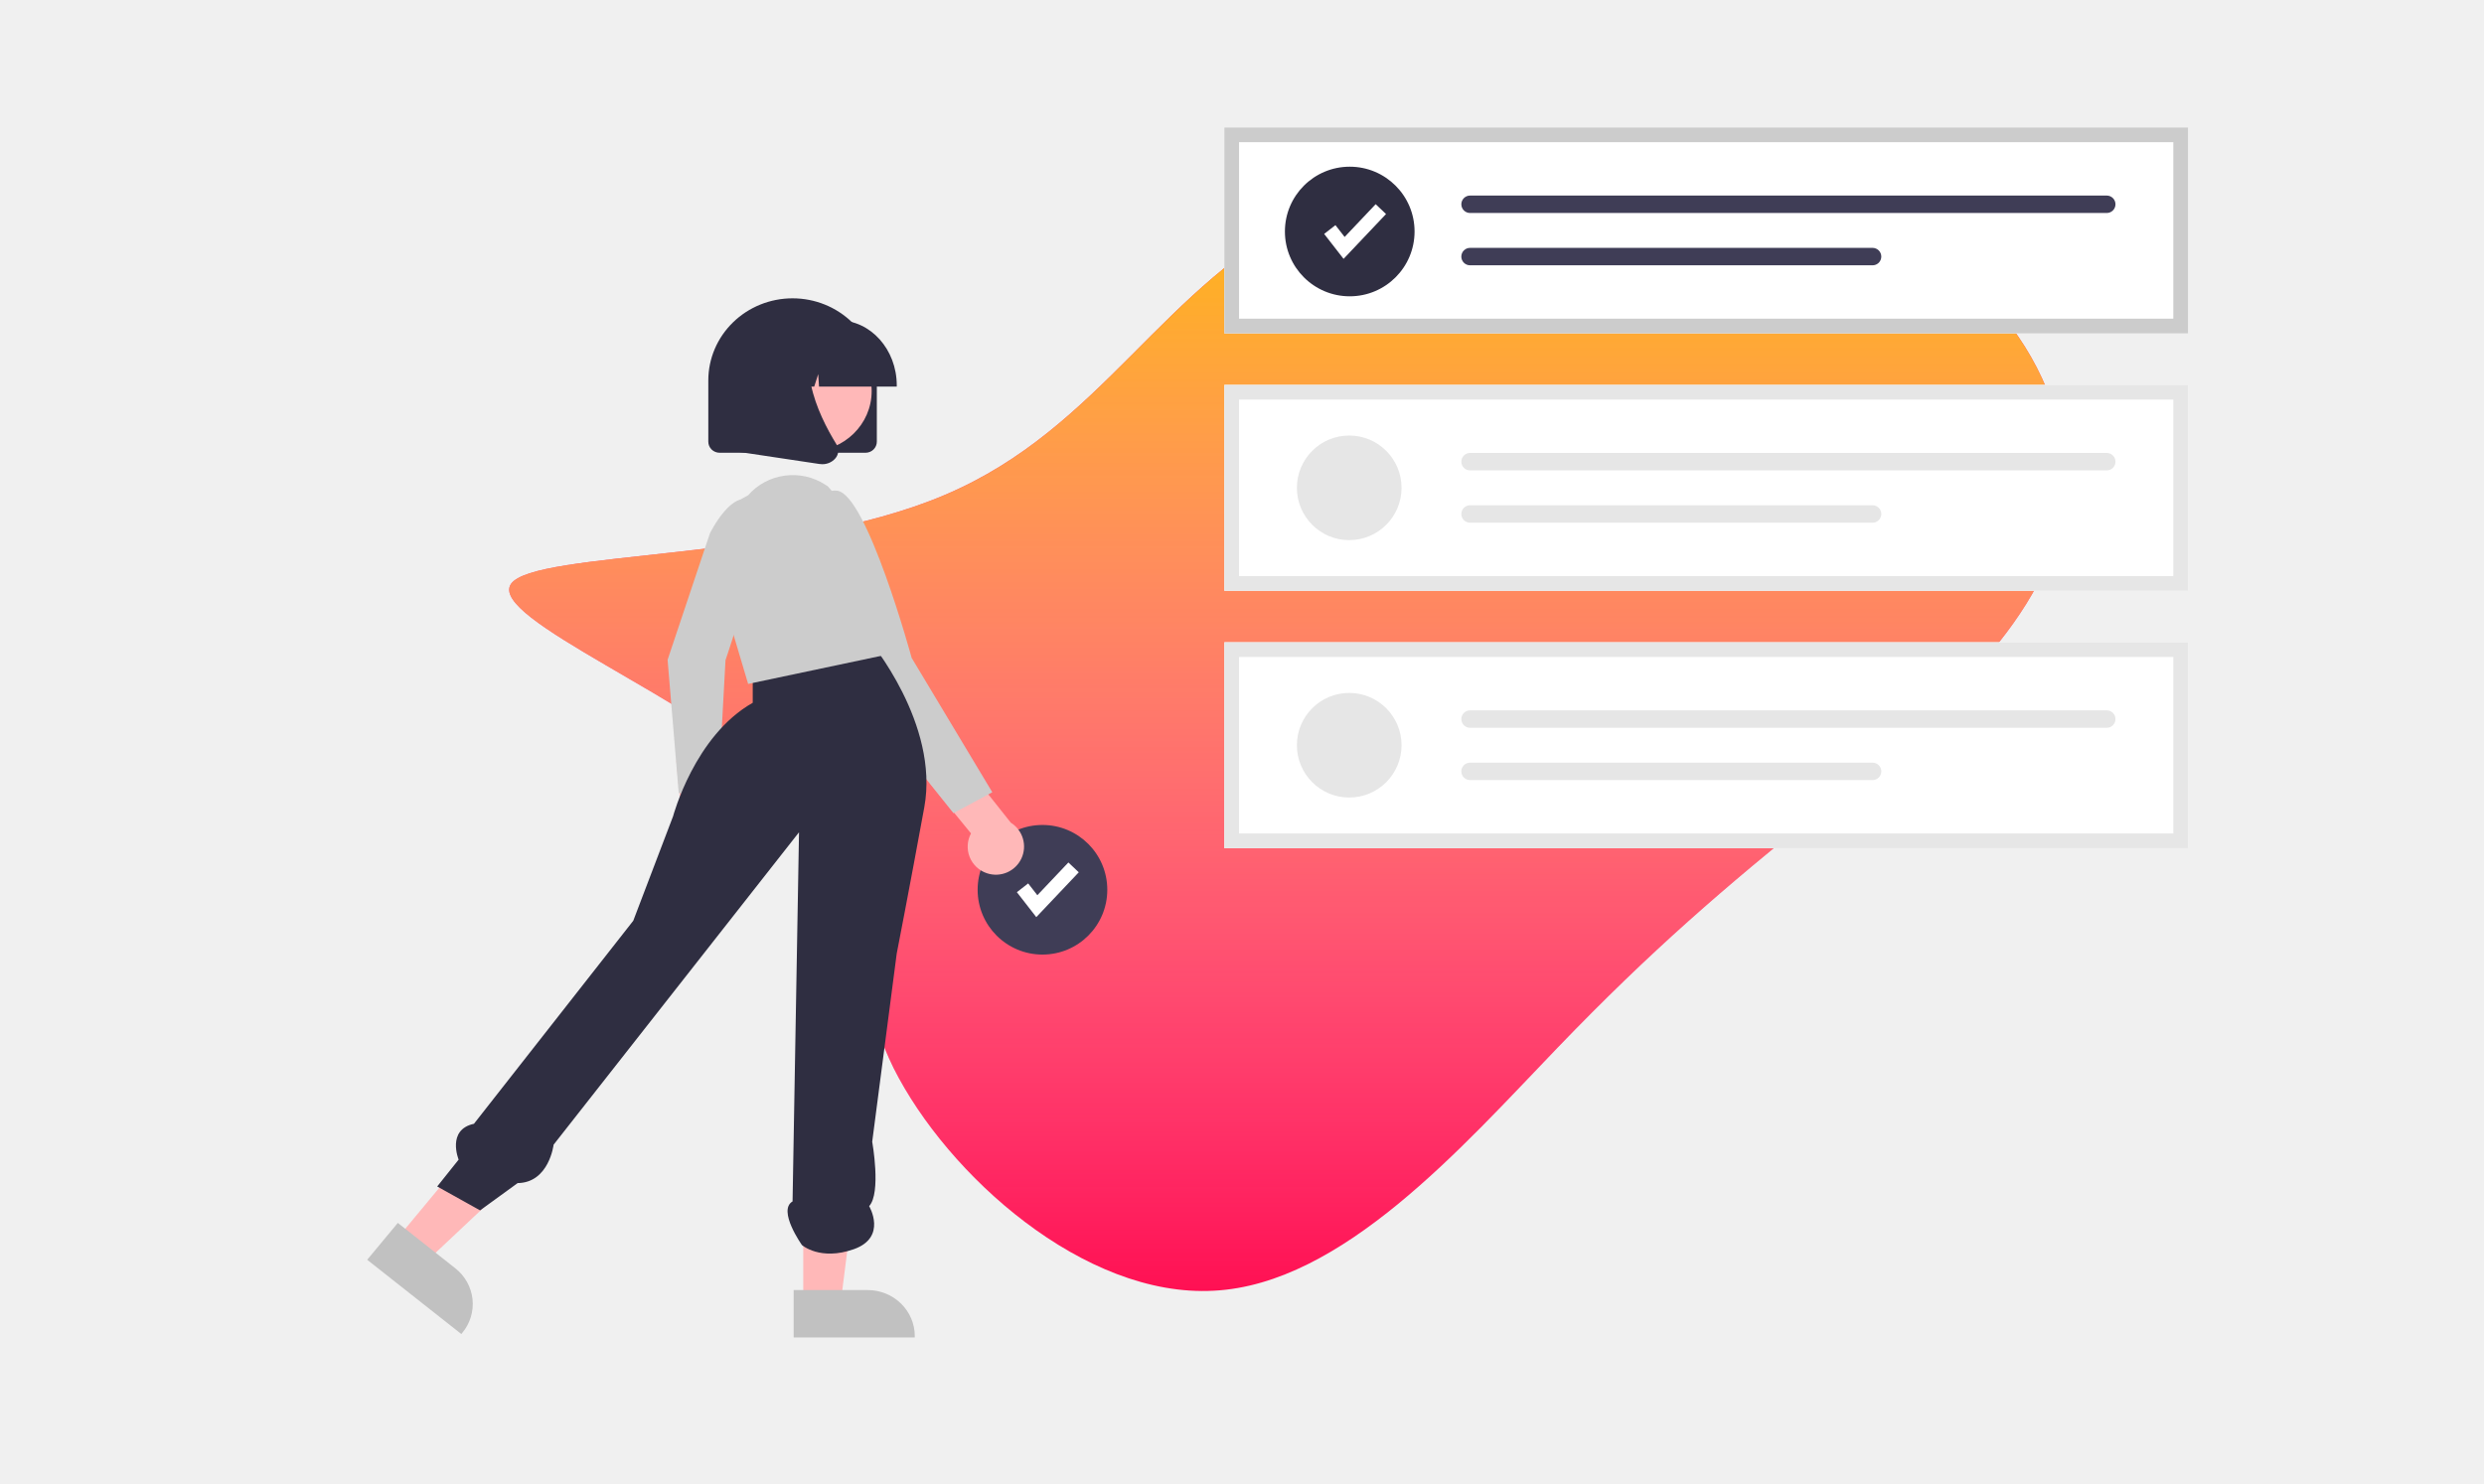
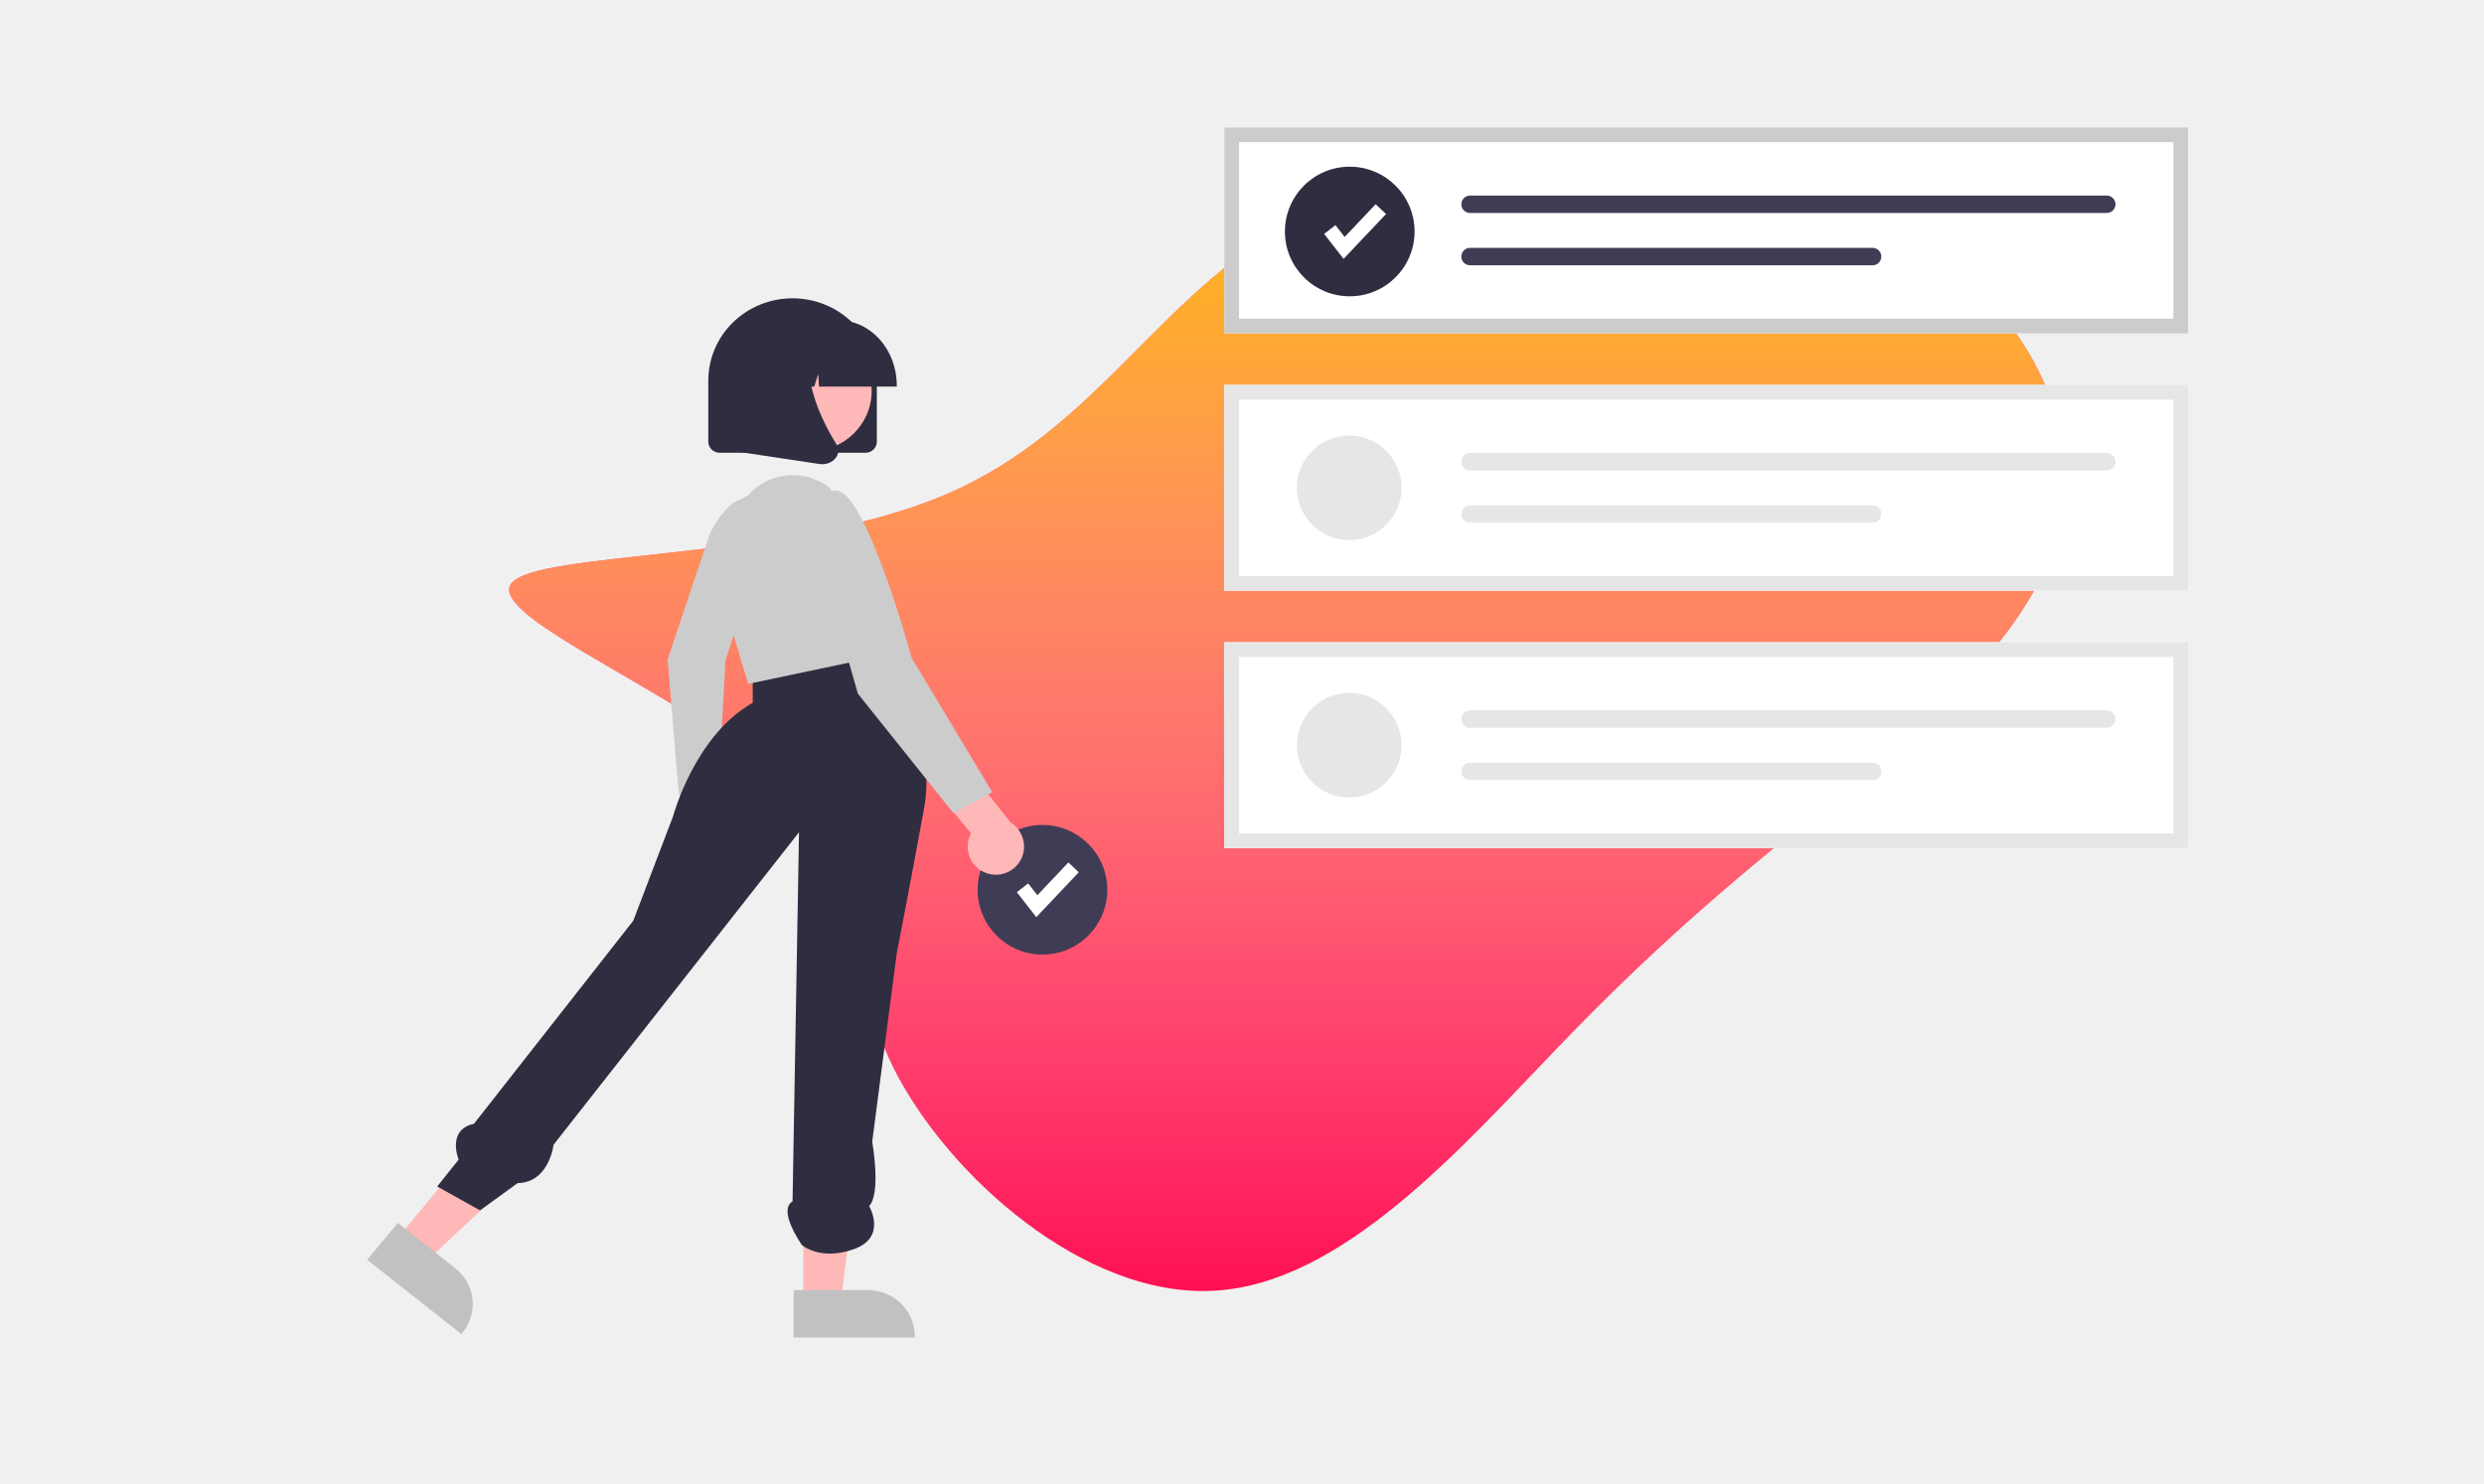
<svg xmlns="http://www.w3.org/2000/svg" width="1013" height="605" viewBox="0 0 1013 605" fill="none">
  <g id="to-do-list">
    <g id="Vector">
      <path d="M756.225 84.677C819.534 111.633 849.943 165.838 840.471 212.718C830.501 259.305 781.15 298.274 742.267 330.504C702.885 362.441 673.972 387.053 635.089 427.487C596.206 467.921 547.353 523.884 495.011 526.521C442.17 529.451 386.338 479.348 364.404 435.691C342.968 392.034 355.929 354.823 319.539 319.956C283.647 285.089 198.902 252.273 208.373 238.209C217.845 224.438 321.533 229.126 385.341 201.877C449.647 174.628 474.074 115.735 534.891 86.435C595.708 57.135 692.417 57.428 756.225 84.677Z" fill="#FF1053" />
      <path d="M756.225 84.677C819.534 111.633 849.943 165.838 840.471 212.718C830.501 259.305 781.15 298.274 742.267 330.504C702.885 362.441 673.972 387.053 635.089 427.487C596.206 467.921 547.353 523.884 495.011 526.521C442.17 529.451 386.338 479.348 364.404 435.691C342.968 392.034 355.929 354.823 319.539 319.956C283.647 285.089 198.902 252.273 208.373 238.209C217.845 224.438 321.533 229.126 385.341 201.877C449.647 174.628 474.074 115.735 534.891 86.435C595.708 57.135 692.417 57.428 756.225 84.677Z" fill="url(#paint0_linear)" />
    </g>
    <g id="List">
      <path id="Vector_2" d="M892.299 136H499.299V52H892.299V136Z" fill="white" />
      <path id="Vector_3" d="M599.505 79.774C598.562 79.774 597.657 80.149 596.99 80.816C596.323 81.483 595.949 82.388 595.949 83.331C595.949 84.274 596.323 85.179 596.99 85.846C597.657 86.513 598.562 86.887 599.505 86.887H859.164C860.106 86.885 861.009 86.509 861.674 85.843C862.339 85.176 862.712 84.272 862.712 83.331C862.712 82.389 862.339 81.486 861.674 80.819C861.009 80.152 860.106 79.777 859.164 79.774H599.505Z" fill="#3F3D56" />
      <path id="Vector_4" d="M599.505 101.113C598.562 101.111 597.657 101.484 596.988 102.149C596.32 102.815 595.943 103.718 595.941 104.662C595.939 105.605 596.312 106.51 596.978 107.179C597.643 107.847 598.547 108.224 599.49 108.226H763.649C764.117 108.226 764.58 108.135 765.012 107.957C765.445 107.778 765.837 107.516 766.168 107.186C766.499 106.856 766.761 106.463 766.941 106.032C767.12 105.6 767.212 105.137 767.212 104.669C767.212 104.202 767.12 103.739 766.941 103.307C766.761 102.875 766.499 102.483 766.168 102.152C765.837 101.822 765.445 101.56 765.012 101.382C764.58 101.203 764.117 101.112 763.649 101.113H599.505Z" fill="#3F3D56" />
      <path id="Vector_5" d="M892.299 136H499.299V52H892.299V136ZM505.299 130H886.299V58H505.299V130Z" fill="#CCCCCC" />
      <path id="Vector_6" d="M892.299 241H499.299V157H892.299V241Z" fill="white" />
      <path id="Vector_7" d="M550.223 220.338C562.008 220.338 571.562 210.785 571.562 199C571.562 187.215 562.008 177.662 550.223 177.662C538.439 177.662 528.885 187.215 528.885 199C528.885 210.785 538.439 220.338 550.223 220.338Z" fill="#E6E6E6" />
      <path id="Vector_8" d="M599.505 184.774C598.562 184.774 597.657 185.149 596.99 185.816C596.323 186.483 595.949 187.388 595.949 188.331C595.949 189.274 596.323 190.179 596.99 190.846C597.657 191.512 598.562 191.887 599.505 191.887H859.164C860.106 191.885 861.009 191.509 861.674 190.843C862.339 190.176 862.712 189.273 862.712 188.331C862.712 187.389 862.339 186.486 861.674 185.819C861.009 185.152 860.106 184.777 859.164 184.774H599.505Z" fill="#E6E6E6" />
      <path id="Vector_9" d="M599.505 206.113C598.562 206.111 597.657 206.484 596.988 207.149C596.32 207.815 595.943 208.718 595.941 209.662C595.939 210.605 596.312 211.51 596.978 212.179C597.643 212.847 598.547 213.224 599.49 213.226H763.649C764.117 213.226 764.58 213.135 765.012 212.957C765.445 212.778 765.837 212.516 766.168 212.186C766.499 211.856 766.761 211.463 766.941 211.032C767.12 210.6 767.212 210.137 767.212 209.669C767.212 209.202 767.12 208.739 766.941 208.307C766.761 207.875 766.499 207.483 766.168 207.152C765.837 206.822 765.445 206.56 765.012 206.382C764.58 206.203 764.117 206.112 763.649 206.113H599.505Z" fill="#E6E6E6" />
      <path id="Vector_10" d="M892.299 241H499.299V157H892.299V241ZM505.299 235H886.299V163H505.299V235Z" fill="#E6E6E6" />
      <path id="Vector_11" d="M892.299 346H499.299V262H892.299V346Z" fill="white" />
      <path id="Vector_12" d="M550.223 325.338C562.008 325.338 571.562 315.785 571.562 304C571.562 292.215 562.008 282.662 550.223 282.662C538.439 282.662 528.885 292.215 528.885 304C528.885 315.785 538.439 325.338 550.223 325.338Z" fill="#E6E6E6" />
      <path id="Vector_13" d="M599.505 289.774C598.562 289.774 597.657 290.149 596.99 290.816C596.323 291.483 595.949 292.388 595.949 293.331C595.949 294.274 596.323 295.179 596.99 295.846C597.657 296.512 598.562 296.887 599.505 296.887H859.164C860.106 296.885 861.009 296.509 861.674 295.843C862.339 295.176 862.712 294.273 862.712 293.331C862.712 292.389 862.339 291.486 861.674 290.819C861.009 290.152 860.106 289.777 859.164 289.774H599.505Z" fill="#E6E6E6" />
      <path id="Vector_14" d="M599.505 311.113C598.562 311.111 597.657 311.484 596.988 312.149C596.32 312.815 595.943 313.718 595.941 314.662C595.939 315.605 596.312 316.51 596.978 317.179C597.643 317.847 598.547 318.224 599.49 318.226H763.649C764.117 318.226 764.58 318.135 765.012 317.957C765.445 317.778 765.837 317.516 766.168 317.186C766.499 316.856 766.761 316.463 766.941 316.032C767.12 315.6 767.212 315.137 767.212 314.669C767.212 314.202 767.12 313.739 766.941 313.307C766.761 312.875 766.499 312.483 766.168 312.152C765.837 311.822 765.445 311.56 765.012 311.382C764.58 311.203 764.117 311.112 763.649 311.113H599.505Z" fill="#E6E6E6" />
      <path id="Vector_15" d="M892.299 346H499.299V262H892.299V346ZM505.299 340H886.299V268H505.299V340Z" fill="#E6E6E6" />
      <g id="Group 1">
        <path id="Vector_16" d="M550.436 120.873C565.037 120.873 576.873 109.037 576.873 94.436C576.873 79.836 565.037 68 550.436 68C535.836 68 524 79.836 524 94.436C524 109.037 535.836 120.873 550.436 120.873Z" fill="#2F2E41" />
        <path id="Vector_17" d="M547.917 105.595L540.005 95.422L544.606 91.843L548.353 96.66L561.009 83.299L565.242 87.309L547.917 105.595Z" fill="white" />
      </g>
    </g>
+     <g id="Body">
+       <path id="Vector_18" d="M274.645 347.929C273.726 346.778 273.077 345.444 272.744 344.022C272.411 342.599 272.402 341.123 272.717 339.697C273.032 338.271 273.665 336.93 274.569 335.767C275.474 334.605 276.629 333.651 277.953 332.971L275.816 310.262L289.654 305.63L292.211 337.741C293.235 339.985 293.379 342.517 292.615 344.858C291.852 347.199 290.235 349.185 288.07 350.441C285.904 351.697 283.342 352.135 280.868 351.672C278.393 351.209 276.179 349.877 274.645 347.929Z" fill="#FFB8B8" />
+       <path id="Vector_19" d="M289.501 217.592C289.501 217.592 298.997 198.163 307.436 204.997C315.874 211.832 295.867 269.282 295.867 269.282L292.824 325.053L276.786 323.49L272.252 269.154L289.501 217.592Z" fill="#CCCCCC" />
+       <path id="Vector_20" d="M162.121 505.047L174.026 514.442L216.861 474.146L199.291 460.28L162.121 505.047Z" fill="#FFB8B8" />
+       <path id="Vector_21" d="M162.231 498.861L185.676 517.364L185.677 517.364C189.639 520.492 192.164 525.026 192.698 529.969C193.232 534.911 191.73 539.859 188.522 543.722L188.129 544.195L149.743 513.901L162.231 498.861Z" fill="#C1C1C1" />
+       <path id="Vector_22" d="M327.571 531.127H342.887L350.174 473.53L327.568 473.531L327.571 531.127Z" fill="#FFB8B8" />
+       <path id="Vector_23" d="M323.664 526.252L353.827 526.251H353.829C358.927 526.251 363.816 528.226 367.421 531.74C371.025 535.254 373.051 540.021 373.051 544.991V545.6L323.665 545.602L323.664 526.252Z" fill="#C1C1C1" />
+       <path id="Vector_24" d="M354.447 261.11C354.447 261.11 383.181 295.214 376.934 329.318C370.688 363.421 365.69 388.999 365.69 388.999L355.696 465.733C355.696 465.733 359.444 486.63 354.447 492.016C354.447 492.016 361.943 504.709 348.2 509.581C334.457 514.453 327.042 507.897 327.042 507.897C327.042 507.897 316.967 493.747 323.214 490.093L325.845 339.505L225.767 466.951C225.767 466.951 223.927 482.453 211.104 482.619L195.783 493.747L178.292 484.003L187.038 473.041C187.038 473.041 182.04 460.861 193.284 458.425L258.249 375.601L274.49 332.972C274.49 332.972 283.235 300.086 306.972 286.688V272.432L354.447 261.11Z" fill="#2F2E41" />
+       <path id="Vector_25" d="M305.098 202.037C308.881 197.679 314.176 194.829 319.975 194.031C325.773 193.233 331.67 194.542 336.543 197.709L337.581 198.383C348.67 210.627 356.123 225.587 359.138 241.654L363.816 266.591L305.098 278.991L291.333 232.707C289.586 226.833 290.006 220.547 292.521 214.943C295.036 209.34 299.487 204.773 305.098 202.037V202.037Z" fill="#CCCCCC" />
+       <path id="Vector_26" d="M352.963 184.694H293.471C292.247 184.693 291.074 184.218 290.209 183.375C289.343 182.531 288.857 181.387 288.855 180.194V155.194C288.855 146.309 292.475 137.789 298.92 131.506C305.364 125.224 314.104 121.694 323.217 121.694C332.33 121.694 341.07 125.224 347.514 131.506C353.958 137.789 357.579 146.309 357.579 155.194V180.194C357.577 181.387 357.09 182.531 356.225 183.375C355.36 184.218 354.187 184.693 352.963 184.694Z" fill="#2F2E41" />
+       <path id="Vector_27" d="M330.278 184.112C344.191 184.112 355.471 173.116 355.471 159.551C355.471 145.986 344.191 134.99 330.278 134.99C316.364 134.99 305.085 145.986 305.085 159.551C305.085 173.116 316.364 184.112 330.278 184.112Z" fill="#FFB8B8" />
+       <path id="Vector_28" d="M365.708 157.694H334.003L333.678 152.602L332.052 157.694H327.17L326.526 147.602L323.304 157.694H313.858V157.194C313.858 142.582 324.485 130.694 337.548 130.694H342.018C355.08 130.694 365.708 142.582 365.708 157.194V157.694Z" fill="#2F2E41" />
+       <path id="Vector_29" d="M335.315 189.361C334.928 189.361 334.541 189.332 334.158 189.274L296.421 183.607V145.287C296.421 141.373 298.016 137.619 300.855 134.851C303.694 132.083 307.545 130.528 311.56 130.528H337.962L336.934 131.548C322.624 145.751 333.405 168.781 341.104 181.245C341.669 182.141 341.925 183.19 341.833 184.238C341.74 185.286 341.306 186.277 340.592 187.066C339.937 187.8 339.125 188.386 338.214 188.782C337.302 189.178 336.313 189.376 335.315 189.361Z" fill="#2F2E41" />
+     </g>
    <g id="Arm">
-       <path id="Vector_18" d="M425.127 389.4C439.727 389.4 451.563 377.564 451.563 362.964C451.563 348.363 439.727 336.528 425.127 336.528C410.526 336.528 398.69 348.363 398.69 362.964C398.69 377.564 410.526 389.4 425.127 389.4Z" fill="#3F3D56" />
-       <path id="Vector_19" d="M422.607 374.123L414.695 363.95L419.296 360.371L423.043 365.188L435.699 351.827L439.932 355.837L422.607 374.123Z" fill="white" />
-       <path id="Vector_20" d="M402.499 356.231C400.912 355.712 399.458 354.852 398.24 353.71C397.021 352.569 396.068 351.174 395.446 349.624C394.825 348.074 394.551 346.407 394.644 344.74C394.737 343.073 395.194 341.447 395.984 339.975L379.47 319.765L389.305 306.734L412.224 335.603C414.608 337.093 416.362 339.405 417.155 342.102C417.947 344.8 417.723 347.694 416.524 350.236C415.325 352.779 413.236 354.794 410.651 355.899C408.066 357.004 405.165 357.122 402.499 356.231H402.499Z" fill="#FFB8B8" />
-       <path id="Vector_21" d="M332.808 223.307C332.808 223.307 329.154 198.947 341.334 200.165C353.514 201.383 371.784 268.373 371.784 268.373L404.669 323.183L388.836 331.709L349.86 282.989L332.808 223.307Z" fill="#CCCCCC" />
-     </g>
-     <g id="Body">
-       <path id="Vector_22" d="M274.645 347.929C273.726 346.778 273.077 345.444 272.744 344.022C272.411 342.599 272.402 341.123 272.717 339.697C273.032 338.271 273.665 336.93 274.569 335.767C275.474 334.605 276.629 333.651 277.953 332.971L275.816 310.262L289.654 305.63L292.211 337.741C293.235 339.985 293.379 342.517 292.615 344.858C291.852 347.199 290.235 349.185 288.07 350.441C285.904 351.697 283.342 352.135 280.868 351.672C278.393 351.209 276.179 349.877 274.645 347.929V347.929Z" fill="#FFB8B8" />
-       <path id="Vector_23" d="M289.501 217.592C289.501 217.592 298.997 198.163 307.436 204.997C315.874 211.832 295.867 269.282 295.867 269.282L292.824 325.053L276.786 323.49L272.252 269.154L289.501 217.592Z" fill="#CCCCCC" />
-       <path id="Vector_24" d="M162.121 505.047L174.026 514.442L216.861 474.146L199.291 460.28L162.121 505.047Z" fill="#FFB8B8" />
-       <path id="Vector_25" d="M162.231 498.861L185.676 517.364L185.677 517.364C189.639 520.492 192.164 525.026 192.698 529.969C193.232 534.911 191.73 539.859 188.522 543.722L188.129 544.195L149.743 513.901L162.231 498.861Z" fill="#C1C1C1" />
-       <path id="Vector_26" d="M327.571 531.127H342.887L350.174 473.53L327.568 473.531L327.571 531.127Z" fill="#FFB8B8" />
-       <path id="Vector_27" d="M323.664 526.252L353.827 526.251H353.829C358.927 526.251 363.816 528.226 367.421 531.74C371.025 535.254 373.051 540.021 373.051 544.991V545.6L323.665 545.602L323.664 526.252Z" fill="#C1C1C1" />
-       <path id="Vector_28" d="M354.447 261.11C354.447 261.11 383.181 295.214 376.934 329.318C370.688 363.421 365.69 388.999 365.69 388.999L355.696 465.733C355.696 465.733 359.444 486.63 354.447 492.016C354.447 492.016 361.943 504.709 348.2 509.581C334.457 514.453 327.042 507.897 327.042 507.897C327.042 507.897 316.967 493.747 323.214 490.093L325.845 339.505L225.767 466.951C225.767 466.951 223.927 482.453 211.104 482.619L195.783 493.747L178.292 484.003L187.038 473.041C187.038 473.041 182.04 460.861 193.284 458.425L258.249 375.601L274.49 332.972C274.49 332.972 283.235 300.086 306.972 286.688V272.432L354.447 261.11Z" fill="#2F2E41" />
-       <path id="Vector_29" d="M305.098 202.037C308.881 197.679 314.176 194.829 319.975 194.031C325.773 193.233 331.67 194.542 336.543 197.709L337.581 198.383C348.67 210.627 356.123 225.587 359.138 241.654L363.817 266.591L305.098 278.991L291.333 232.707C289.586 226.833 290.006 220.547 292.521 214.943C295.036 209.34 299.487 204.773 305.098 202.037V202.037Z" fill="#CCCCCC" />
-       <path id="Vector_30" d="M352.963 184.694H293.471C292.247 184.693 291.074 184.218 290.209 183.375C289.343 182.531 288.857 181.387 288.855 180.194V155.194C288.855 146.309 292.475 137.789 298.92 131.506C305.364 125.224 314.104 121.694 323.217 121.694C332.33 121.694 341.07 125.224 347.514 131.506C353.958 137.789 357.579 146.309 357.579 155.194V180.194C357.577 181.387 357.09 182.531 356.225 183.375C355.36 184.218 354.187 184.693 352.963 184.694Z" fill="#2F2E41" />
-       <path id="Vector_31" d="M330.278 184.112C344.191 184.112 355.471 173.116 355.471 159.551C355.471 145.986 344.191 134.99 330.278 134.99C316.364 134.99 305.085 145.986 305.085 159.551C305.085 173.116 316.364 184.112 330.278 184.112Z" fill="#FFB8B8" />
-       <path id="Vector_32" d="M365.708 157.694H334.003L333.678 152.602L332.052 157.694H327.17L326.526 147.602L323.304 157.694H313.858V157.194C313.858 142.582 324.485 130.694 337.548 130.694H342.018C355.08 130.694 365.708 142.582 365.708 157.194V157.694Z" fill="#2F2E41" />
-       <path id="Vector_33" d="M335.315 189.361C334.928 189.361 334.541 189.332 334.158 189.274L296.421 183.607V145.287C296.421 141.373 298.016 137.619 300.855 134.851C303.694 132.083 307.545 130.528 311.56 130.528H337.962L336.934 131.548C322.624 145.751 333.405 168.781 341.104 181.245C341.669 182.141 341.925 183.19 341.833 184.238C341.74 185.286 341.306 186.277 340.592 187.066C339.937 187.8 339.125 188.386 338.214 188.782C337.302 189.178 336.313 189.376 335.315 189.361Z" fill="#2F2E41" />
+       <path id="Vector_30" d="M425.127 389.4C439.727 389.4 451.563 377.564 451.563 362.964C451.563 348.363 439.727 336.528 425.127 336.528C410.526 336.528 398.69 348.363 398.69 362.964C398.69 377.564 410.526 389.4 425.127 389.4Z" fill="#3F3D56" />
+       <path id="Vector_31" d="M422.607 374.123L414.695 363.95L419.296 360.371L423.043 365.188L435.699 351.827L439.932 355.837L422.607 374.123Z" fill="white" />
+       <path id="Vector_32" d="M402.499 356.231C400.912 355.712 399.458 354.852 398.24 353.71C397.021 352.569 396.068 351.174 395.446 349.624C394.825 348.074 394.551 346.407 394.644 344.74C394.737 343.073 395.194 341.447 395.984 339.975L379.47 319.765L389.305 306.734L412.224 335.603C414.608 337.093 416.362 339.405 417.155 342.102C417.947 344.8 417.723 347.694 416.524 350.236C415.325 352.779 413.236 354.794 410.651 355.899C408.066 357.004 405.165 357.122 402.499 356.231H402.499Z" fill="#FFB8B8" />
+       <path id="Vector_33" d="M332.808 223.307C332.808 223.307 329.154 198.947 341.334 200.165C353.514 201.383 371.784 268.373 371.784 268.373L404.669 323.183L388.836 331.709L349.86 282.989L332.808 223.307Z" fill="#CCCCCC" />
    </g>
  </g>
  <defs>
    <linearGradient id="paint0_linear" x1="524.905" y1="64.347" x2="524.905" y2="526.644" gradientUnits="userSpaceOnUse">
      <stop stop-color="#FFBA08" />
      <stop offset="1" stop-color="white" stop-opacity="0" />
    </linearGradient>
  </defs>
</svg>
